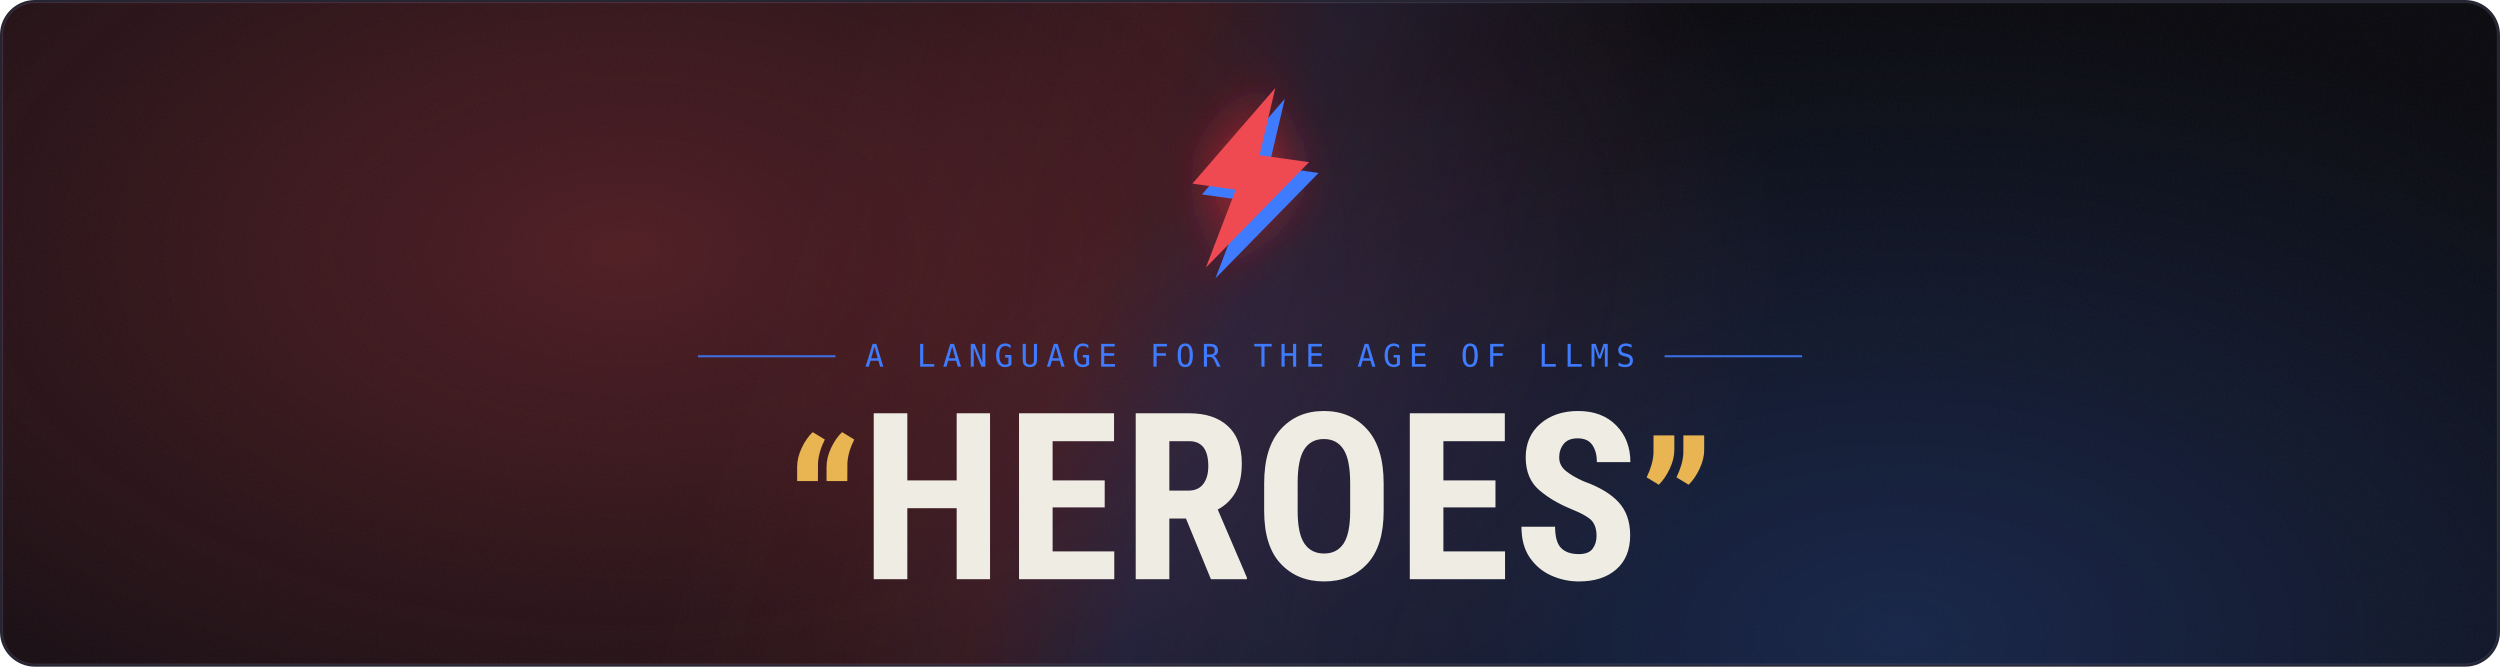
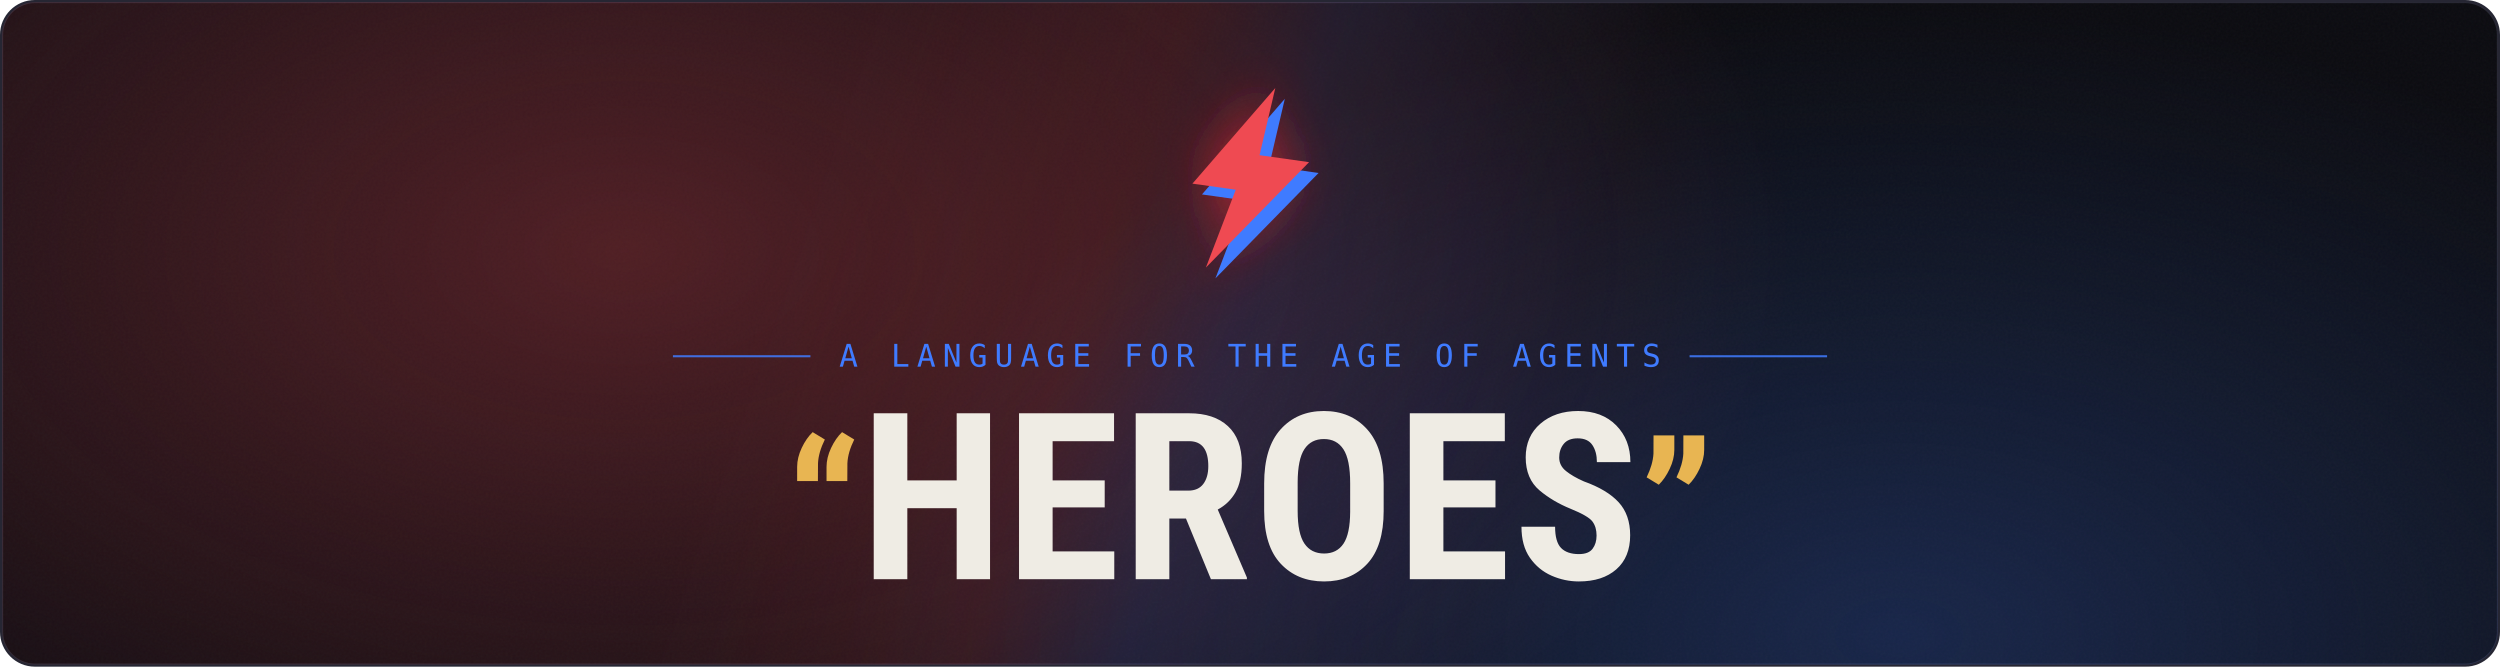
- <svg xmlns="http://www.w3.org/2000/svg" viewBox="0 0 1200 320" width="1200" height="320" role="img" aria-label="Heroes, a language for the age of LLMs.">
+ <svg xmlns="http://www.w3.org/2000/svg" viewBox="0 0 1200 320" width="1200" height="320" role="img" aria-label="Heroes, a language for the age of agents.">
  <style>
    .plate  { fill: #0b0b10; stroke: #262633; stroke-width: 1.5; }
    .fg     { fill: #efece4; }
    .blue   { fill: #3f7bff; }
    .red    { fill: #ef4a52; }
    .gold   { fill: #e8b552; }
    .rule-blue { stroke: #3f7bff; }
    .cond   { font-family: 'Avenir Next Condensed','HelveticaNeue-CondensedBold','Helvetica Neue','Roboto Condensed','Arial Narrow',sans-serif; font-weight: 700; }
    .mono   { font-family: ui-monospace,'SF Mono',Menlo,monospace; }
    .kicker { font-size: 15px; letter-spacing: 3.4px; }
    .title  { font-size: 112px; letter-spacing: 1px; }
    .quote  { font-size: 92px; }
  </style>
  <defs>
    <clipPath id="plateClip">
      <rect x="1" y="1" width="1198" height="318" rx="16" />
    </clipPath>
    <radialGradient id="washRed">
      <stop offset="0" stop-color="#ef4a52" stop-opacity="0.30" />
      <stop offset="1" stop-color="#ef4a52" stop-opacity="0" />
    </radialGradient>
    <radialGradient id="washBlue">
      <stop offset="0" stop-color="#3f7bff" stop-opacity="0.24" />
      <stop offset="1" stop-color="#3f7bff" stop-opacity="0" />
    </radialGradient>
    <linearGradient id="beam" x1="0" y1="0.04" x2="1" y2="0.13">
      <stop offset="0.34" stop-color="#ef4a52" stop-opacity="0" />
      <stop offset="0.47" stop-color="#ef4a52" stop-opacity="0.09" />
      <stop offset="0.53" stop-color="#3f7bff" stop-opacity="0.09" />
      <stop offset="0.66" stop-color="#3f7bff" stop-opacity="0" />
    </linearGradient>
    <filter id="grain">
      <feTurbulence type="fractalNoise" baseFrequency="0.85" numOctaves="3" stitchTiles="stitch" />
    </filter>
    <filter id="glow" x="-70%" y="-70%" width="240%" height="240%">
      <feGaussianBlur stdDeviation="9" result="b" />
      <feColorMatrix in="b" type="matrix" values="1 0 0 0 0  0 0.29 0 0 0  0 0 0.32 0 0  0 0 0 0.75 0" />
    </filter>
  </defs>
  <rect class="plate" x="0.75" y="0.75" width="1198.5" height="318.5" rx="16" />
  <g clip-path="url(#plateClip)">
    <ellipse cx="300" cy="120" rx="560" ry="330" fill="url(#washRed)" />
    <ellipse cx="910" cy="304" rx="500" ry="300" fill="url(#washBlue)" />
    <rect x="0" y="0" width="1200" height="320" fill="url(#beam)" />
    <rect x="0" y="0" width="1200" height="320" filter="url(#grain)" opacity="0.035" />
  </g>
  <g transform="translate(568 33) rotate(8) scale(1.5)">
    <path class="red" d="M 30 2 L8 36 h14 L16 62 L44 24 h-16 z" filter="url(#glow)" opacity="1" />
    <path class="blue" d="M 30 2 L8 36 h14 L16 62 L44 24 h-16 z" transform="translate(3.5 3)" />
    <path class="red" d="M 30 2 L8 36 h14 L16 62 L44 24 h-16 z" />
  </g>
-   <line x1="335" y1="171" x2="401" y2="171" stroke-width="1" opacity="0.85" class="rule-blue" />
-   <line x1="799" y1="171" x2="865" y2="171" stroke-width="1" opacity="0.85" class="rule-blue" />
-   <text class="mono kicker blue" x="600" y="176" text-anchor="middle">A LANGUAGE FOR THE AGE OF LLMS</text>
+   <line x1="323" y1="171" x2="389" y2="171" stroke-width="1" opacity="0.85" class="rule-blue" />
+   <line x1="811" y1="171" x2="877" y2="171" stroke-width="1" opacity="0.85" class="rule-blue" />
+   <text class="mono kicker blue" x="600" y="176" text-anchor="middle">A LANGUAGE FOR THE AGE OF AGENTS</text>
  <text class="cond title fg" x="600" y="278" text-anchor="middle">
    <tspan class="gold quote">“</tspan>HEROES<tspan class="gold quote">”</tspan>
  </text>
</svg>
